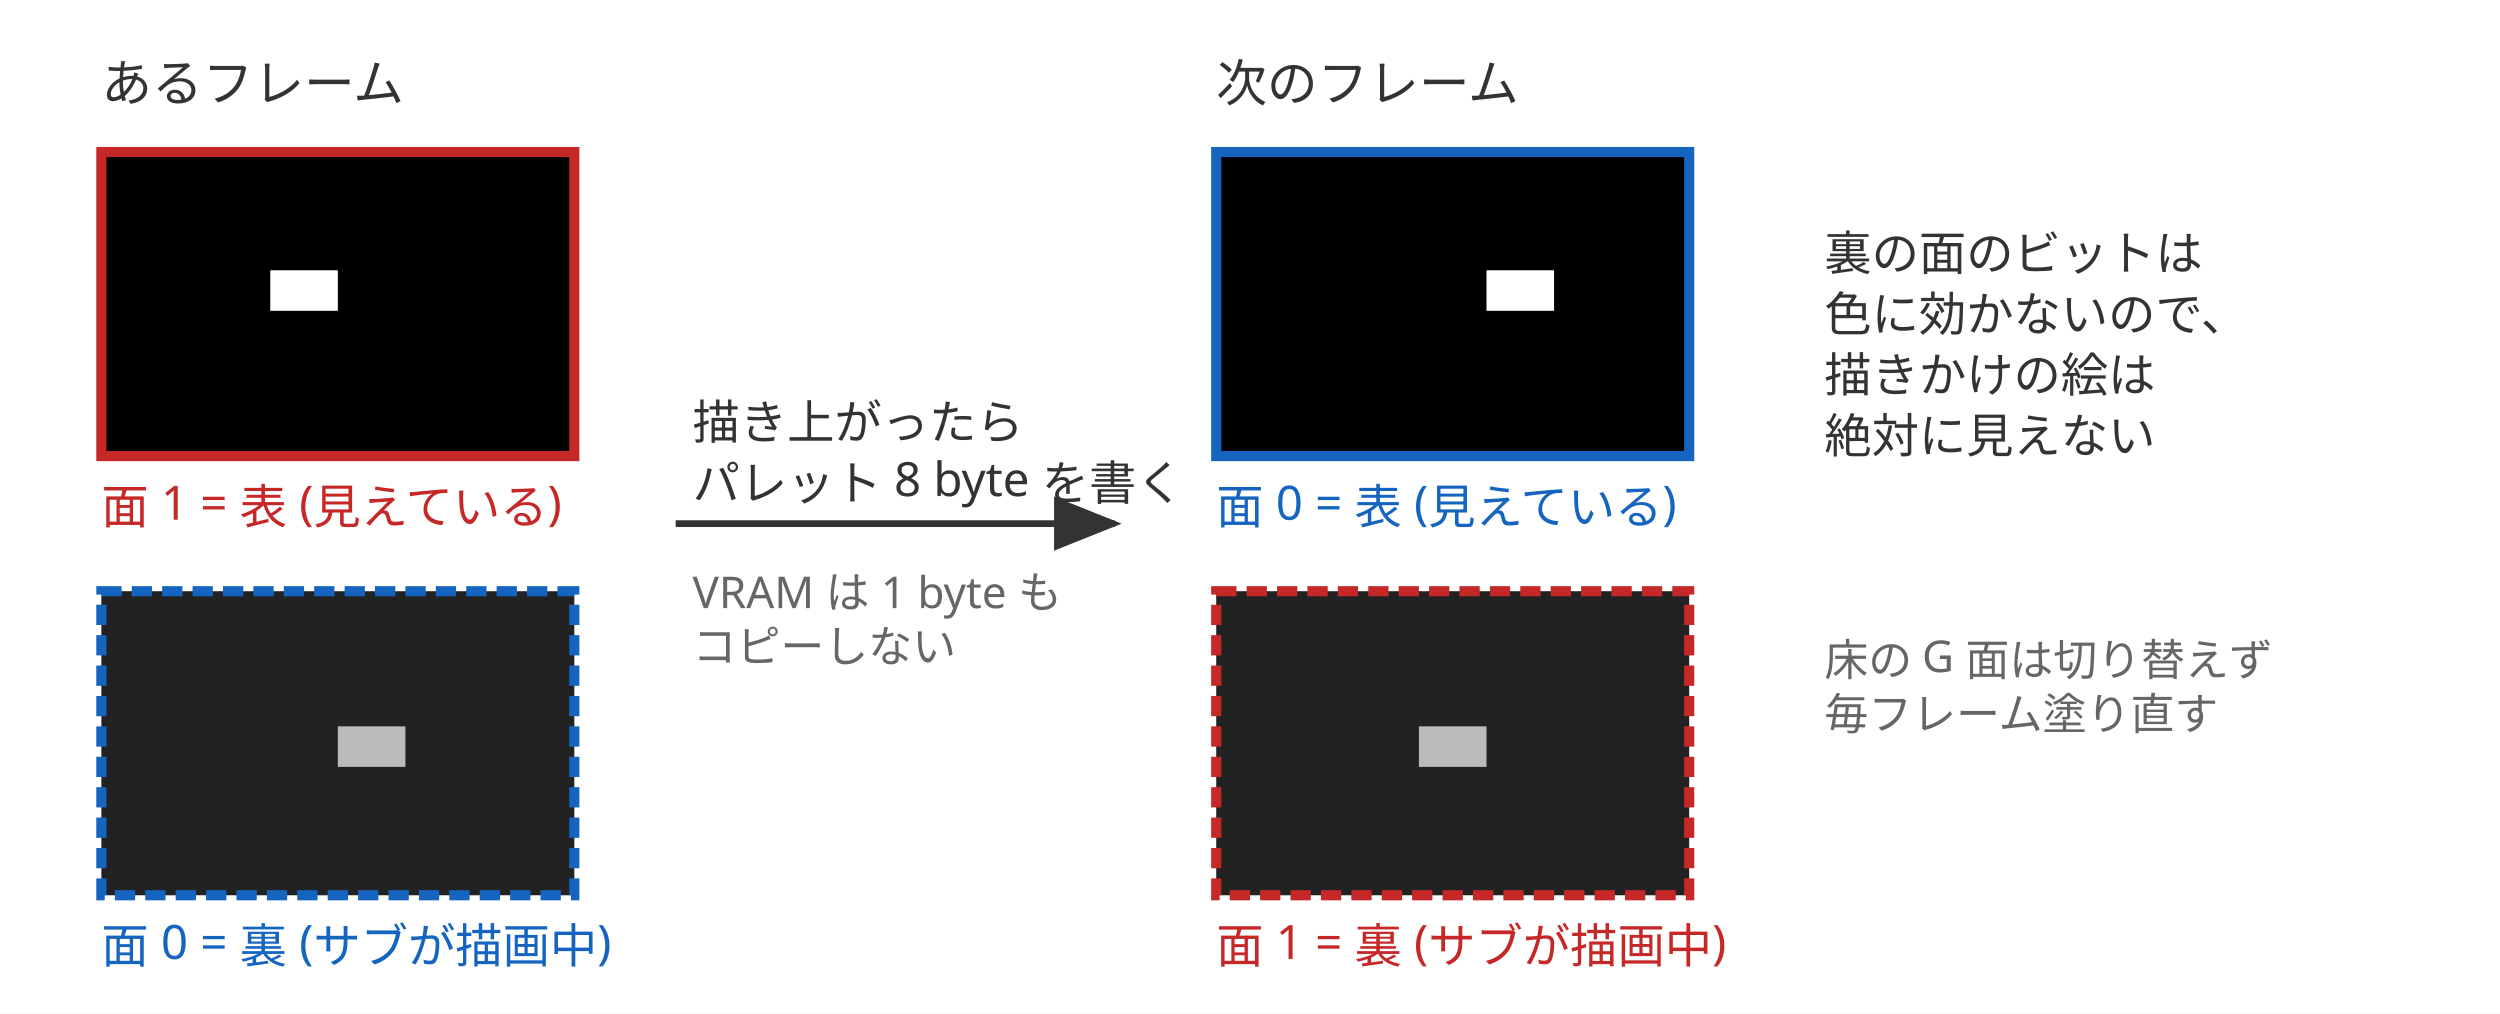
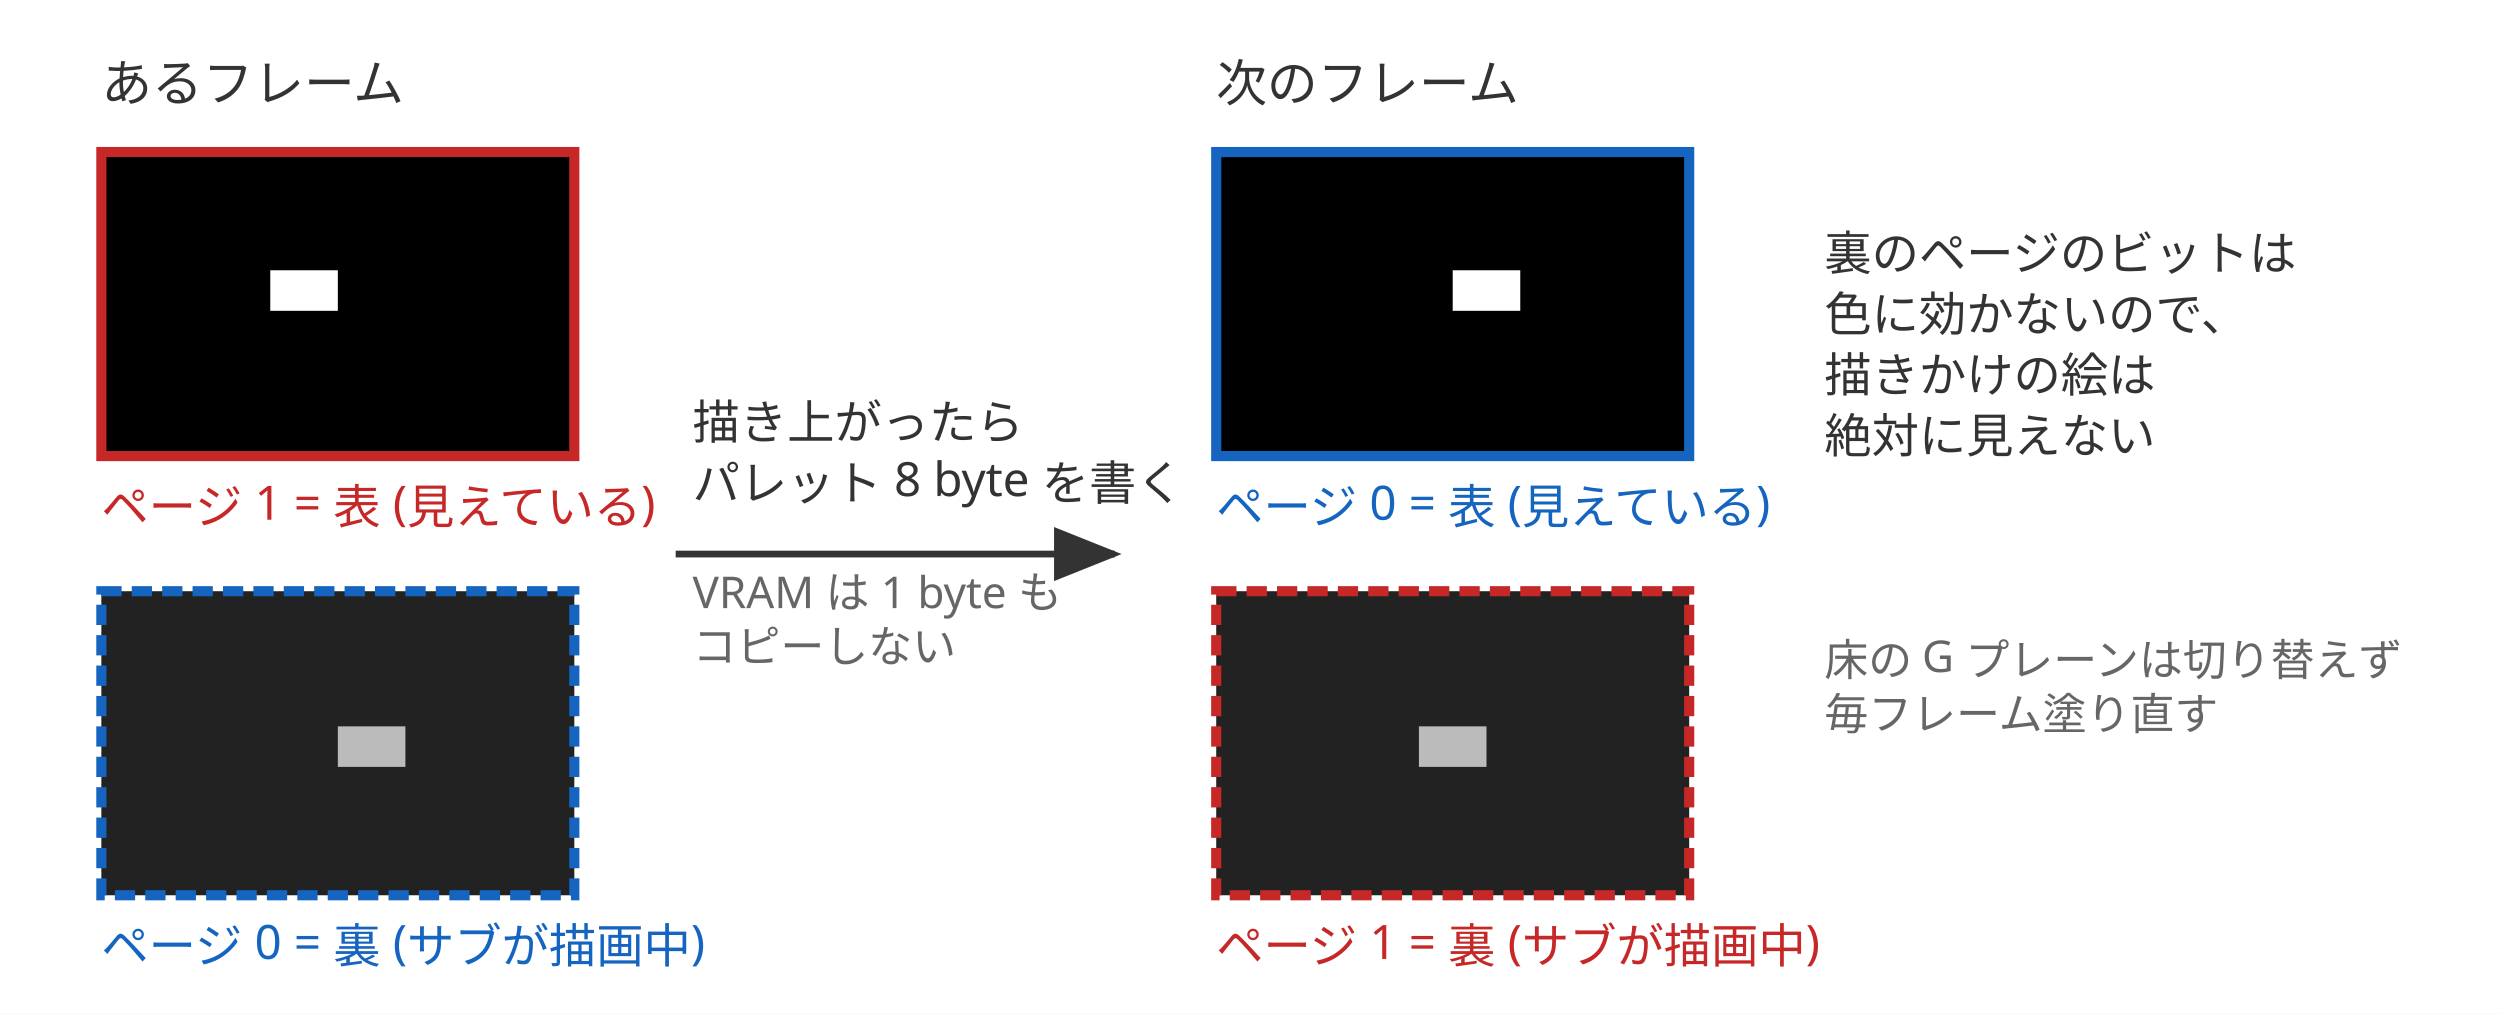
<svg xmlns="http://www.w3.org/2000/svg" viewBox="0 0 740 300" width="740">
  <rect x="0" y="0" width="740" height="300" fill="#ffffff" />
  <text x="30" y="30" font-family="sans-serif" font-size="15" fill="#333333">あるフレーム</text>
  <rect x="30" y="45" width="140" height="90" fill="#000000" stroke="#c62828" stroke-width="3" />
  <rect x="80" y="80" width="20" height="12" fill="#ffffff" />
-   <text x="30" y="155" font-family="sans-serif" font-size="14" fill="#c62828">面 1 = 表 (見えている)</text>
+   <text x="30" y="155" font-family="sans-serif" font-size="14" fill="#c62828">ページ 1 = 表 (見えている)</text>
  <rect x="30" y="175" width="140" height="90" fill="#222222" stroke="#1565c0" stroke-width="3" stroke-dasharray="6,3" />
  <rect x="100" y="215" width="20" height="12" fill="#bbbbbb" />
-   <text x="30" y="285" font-family="sans-serif" font-size="14" fill="#1565c0">面 0 = 裏 (サブが描画中)</text>
-   <line x1="200" y1="155" x2="330" y2="155" stroke="#333333" stroke-width="2" marker-end="url(#a3)" />
+   <text x="30" y="285" font-family="sans-serif" font-size="14" fill="#1565c0">ページ 0 = 裏 (サブが描画中)</text>
+   <line x1="200" y1="164" x2="330" y2="164" stroke="#333333" stroke-width="2" marker-end="url(#a3)" />
  <text x="205" y="130" font-family="sans-serif" font-size="14" fill="#333333">描き上がったら</text>
  <text x="205" y="148" font-family="sans-serif" font-size="14" fill="#333333">パレット 8 byte を書く</text>
  <text x="205" y="180" font-family="sans-serif" font-size="13" fill="#666666">VRAM は 1 byte も</text>
  <text x="205" y="196" font-family="sans-serif" font-size="13" fill="#666666">コピーしない</text>
  <text x="360" y="30" font-family="sans-serif" font-size="15" fill="#333333">次のフレーム</text>
  <rect x="360" y="45" width="140" height="90" fill="#000000" stroke="#1565c0" stroke-width="3" />
-   <rect x="110" y="80" width="20" height="12" fill="#ffffff" transform="translate(330,0)" />
-   <text x="360" y="155" font-family="sans-serif" font-size="14" fill="#1565c0">面 0 = 表 (見えている)</text>
+   <rect x="430" y="80" width="20" height="12" fill="#ffffff" />
+   <text x="360" y="155" font-family="sans-serif" font-size="14" fill="#1565c0">ページ 0 = 表 (見えている)</text>
  <rect x="360" y="175" width="140" height="90" fill="#222222" stroke="#c62828" stroke-width="3" stroke-dasharray="6,3" />
  <rect x="420" y="215" width="20" height="12" fill="#bbbbbb" />
-   <text x="360" y="285" font-family="sans-serif" font-size="14" fill="#c62828">面 1 = 裏 (サブが描画中)</text>
-   <text x="540" y="80" font-family="sans-serif" font-size="14" fill="#333333">裏の面のビットは</text>
+   <text x="360" y="285" font-family="sans-serif" font-size="14" fill="#c62828">ページ 1 = 裏 (サブが描画中)</text>
+   <text x="540" y="80" font-family="sans-serif" font-size="14" fill="#333333">裏のページのビットは</text>
  <text x="540" y="98" font-family="sans-serif" font-size="14" fill="#333333">色に効かないので、</text>
  <text x="540" y="116" font-family="sans-serif" font-size="14" fill="#333333">描きかけの絵は</text>
  <text x="540" y="134" font-family="sans-serif" font-size="14" fill="#333333">絶対に見えない</text>
-   <text x="540" y="200" font-family="sans-serif" font-size="13" fill="#666666">床の G 面は切り替えず</text>
+   <text x="540" y="200" font-family="sans-serif" font-size="13" fill="#666666">床の G プレーンは切り替えず</text>
  <text x="540" y="216" font-family="sans-serif" font-size="13" fill="#666666">毎フレーム塗り直す</text>
  <defs>
    <marker id="a3" markerWidth="10" markerHeight="8" refX="9" refY="4" orient="auto">
      <path d="M0,0 L10,4 L0,8 z" fill="#333333" />
    </marker>
  </defs>
</svg>
